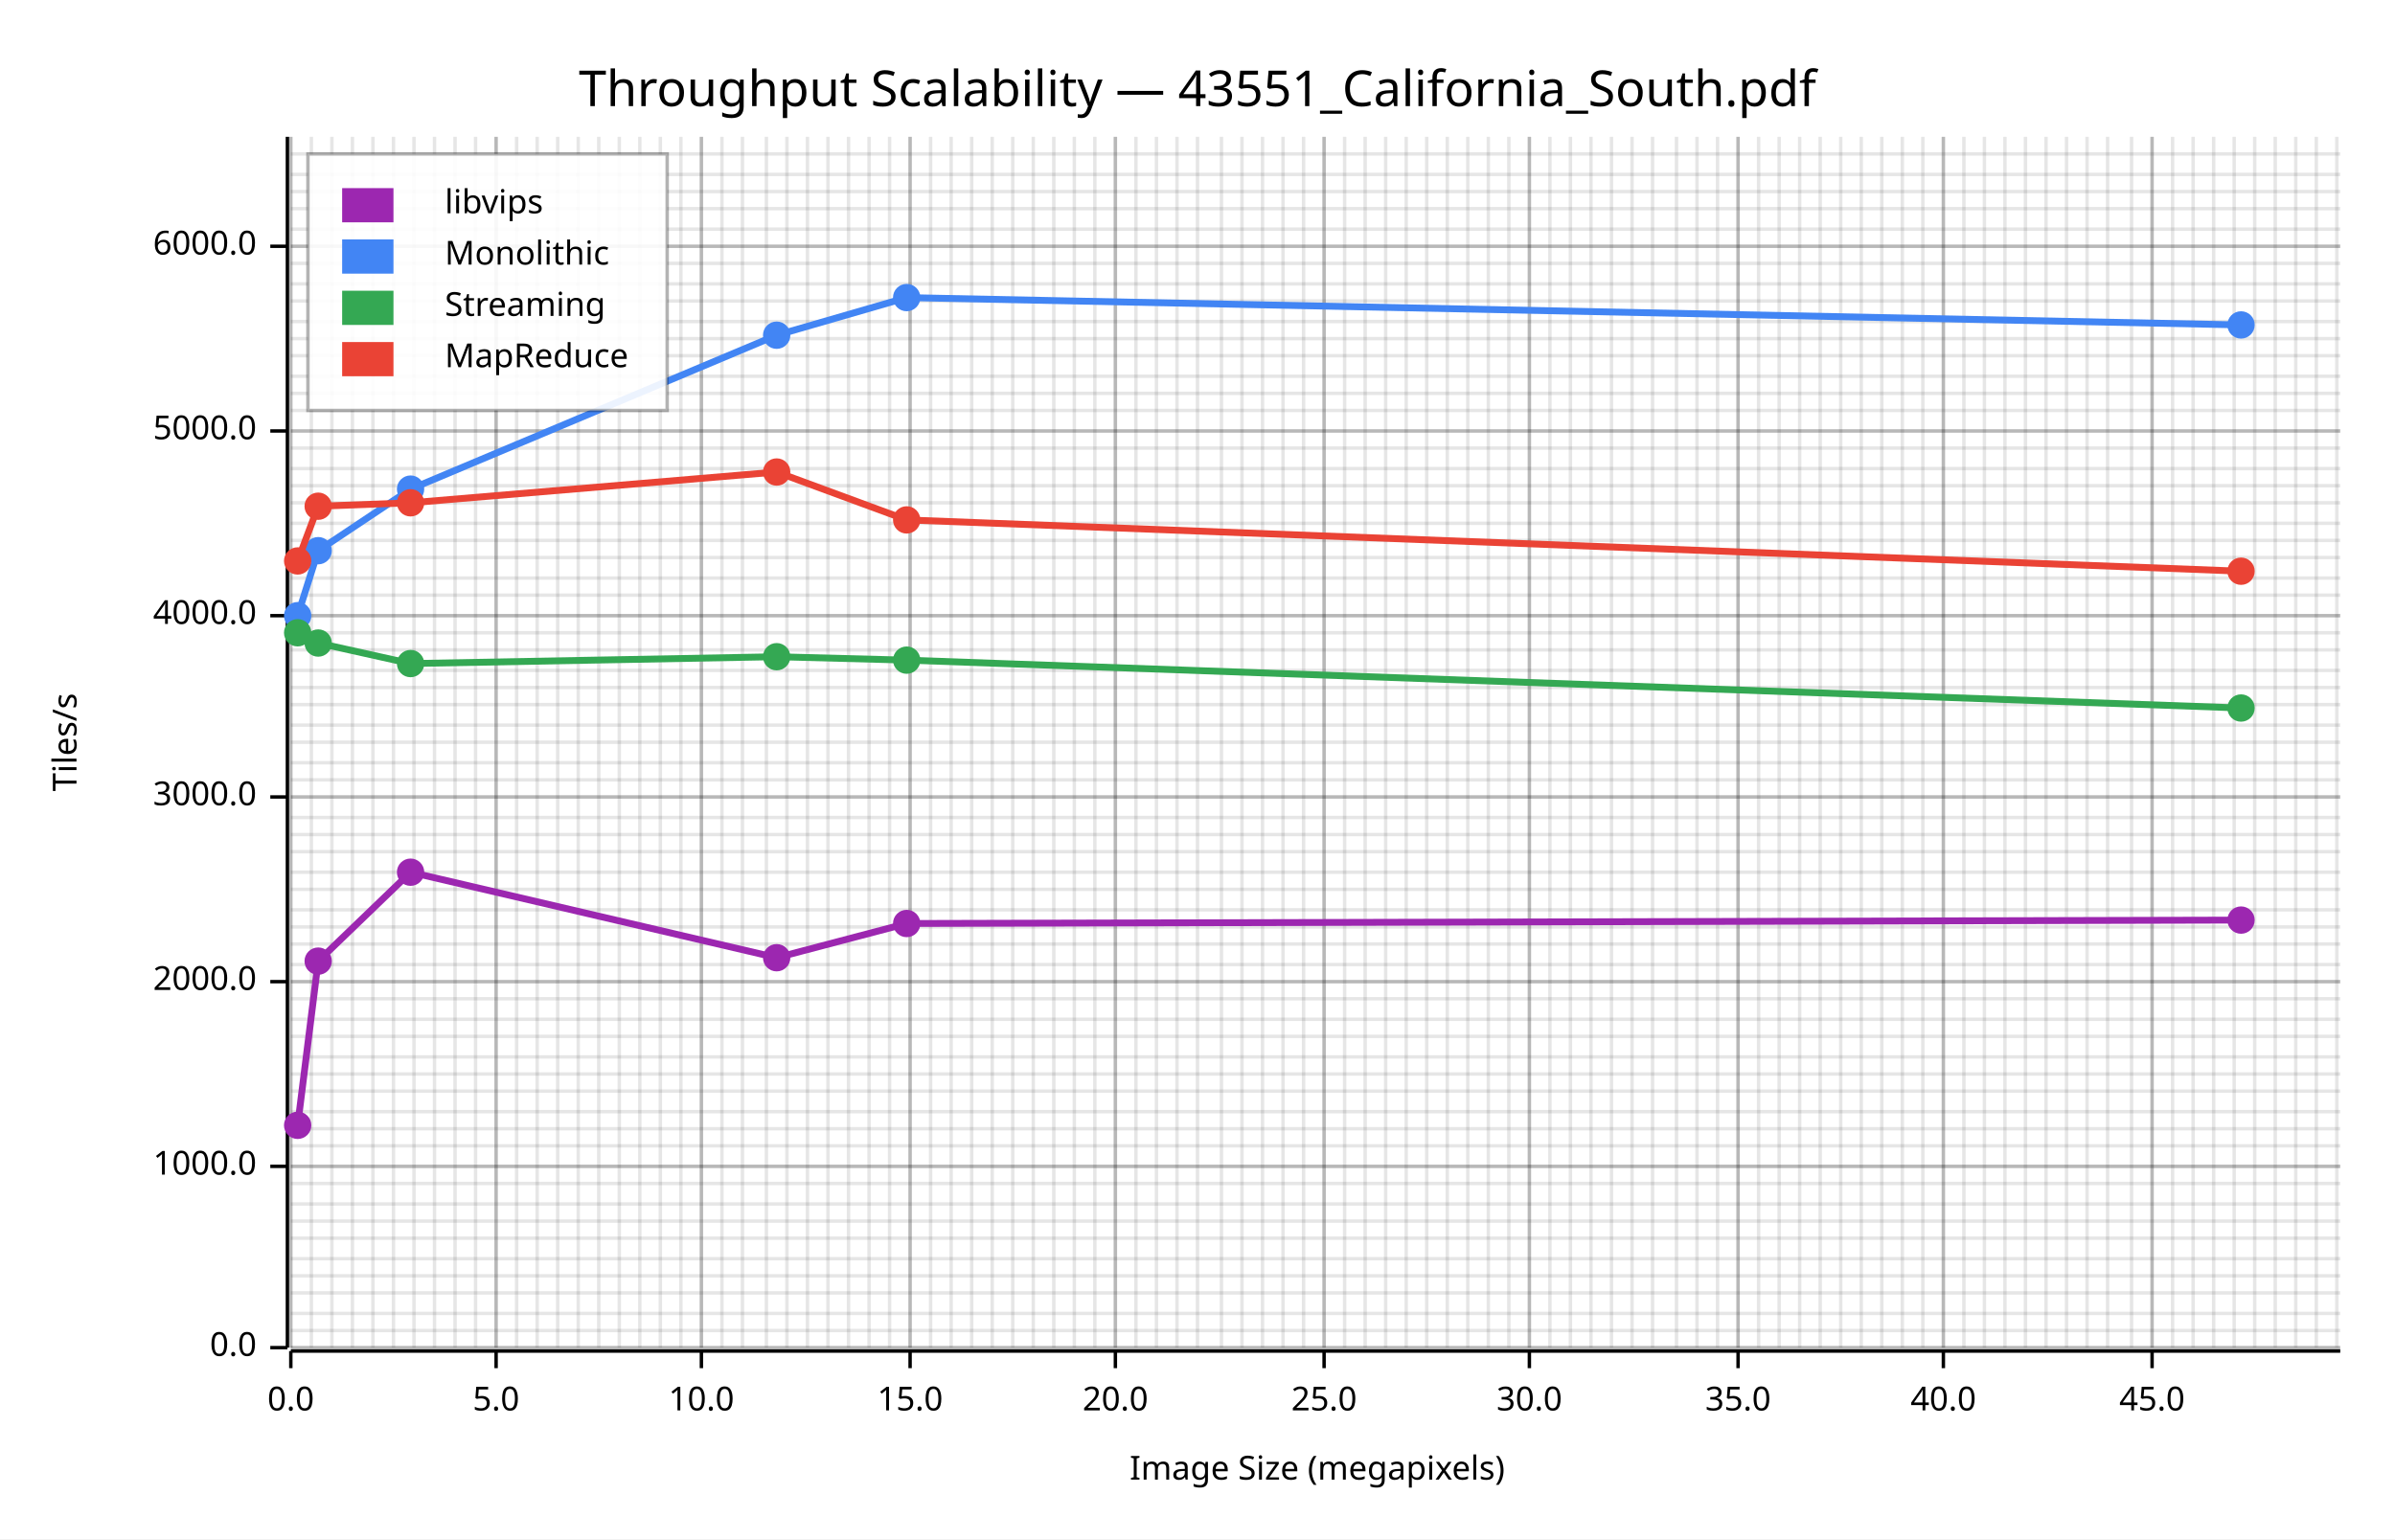
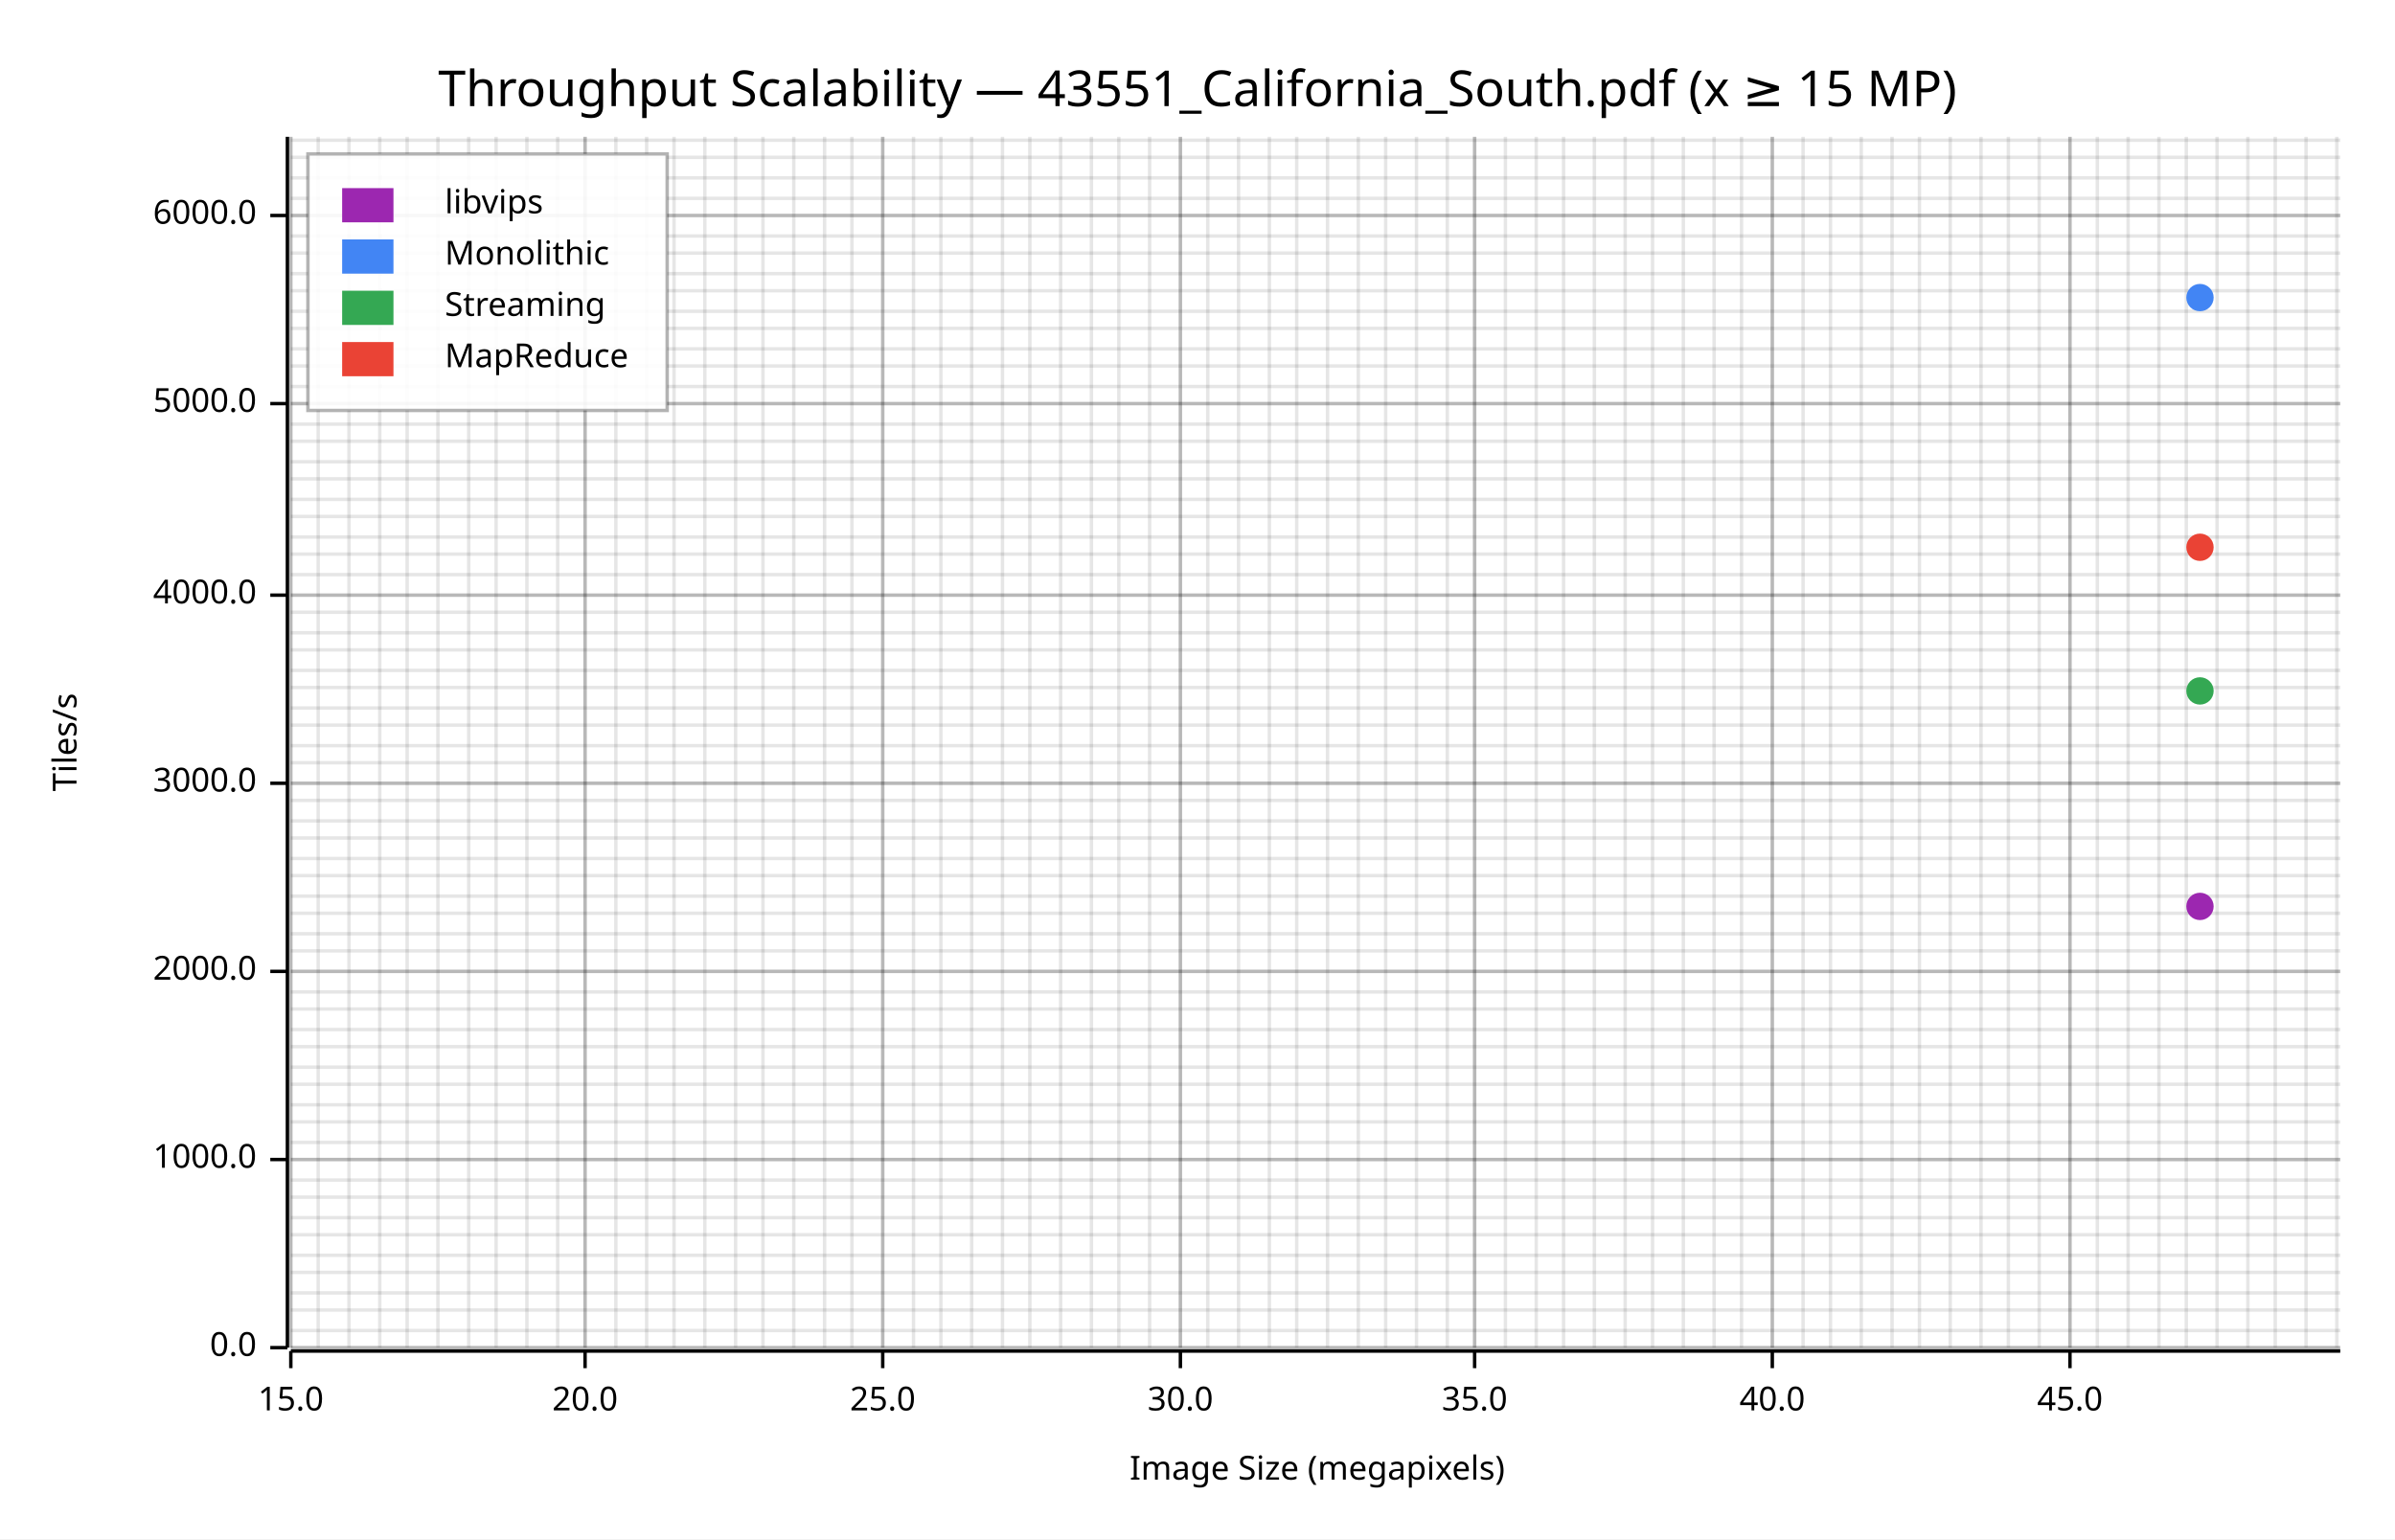
<svg xmlns="http://www.w3.org/2000/svg" width="700" height="450" viewBox="0 0 700 450">
  <rect x="0" y="0" width="700" height="450" opacity="1" fill="#FFFFFF" stroke="none" />
  <text x="350" y="20" dy="0.76em" text-anchor="middle" font-family="sans-serif" font-size="14.516" opacity="1" fill="#000000">
- Throughput Scalability — 43551_California_South.pdf
+ Throughput Scalability — 43551_California_South.pdf  (x ≥ 15 MP)
</text>
  <line opacity="0.1" stroke="#000000" stroke-width="1" x1="85" y1="394" x2="85" y2="40" />
-   <line opacity="0.1" stroke="#000000" stroke-width="1" x1="91" y1="394" x2="91" y2="40" />
-   <line opacity="0.1" stroke="#000000" stroke-width="1" x1="97" y1="394" x2="97" y2="40" />
-   <line opacity="0.1" stroke="#000000" stroke-width="1" x1="103" y1="394" x2="103" y2="40" />
-   <line opacity="0.1" stroke="#000000" stroke-width="1" x1="109" y1="394" x2="109" y2="40" />
-   <line opacity="0.1" stroke="#000000" stroke-width="1" x1="115" y1="394" x2="115" y2="40" />
-   <line opacity="0.1" stroke="#000000" stroke-width="1" x1="121" y1="394" x2="121" y2="40" />
-   <line opacity="0.1" stroke="#000000" stroke-width="1" x1="127" y1="394" x2="127" y2="40" />
-   <line opacity="0.1" stroke="#000000" stroke-width="1" x1="133" y1="394" x2="133" y2="40" />
-   <line opacity="0.1" stroke="#000000" stroke-width="1" x1="139" y1="394" x2="139" y2="40" />
+   <line opacity="0.1" stroke="#000000" stroke-width="1" x1="93" y1="394" x2="93" y2="40" />
+   <line opacity="0.1" stroke="#000000" stroke-width="1" x1="102" y1="394" x2="102" y2="40" />
+   <line opacity="0.1" stroke="#000000" stroke-width="1" x1="111" y1="394" x2="111" y2="40" />
+   <line opacity="0.1" stroke="#000000" stroke-width="1" x1="119" y1="394" x2="119" y2="40" />
+   <line opacity="0.1" stroke="#000000" stroke-width="1" x1="128" y1="394" x2="128" y2="40" />
+   <line opacity="0.1" stroke="#000000" stroke-width="1" x1="137" y1="394" x2="137" y2="40" />
  <line opacity="0.1" stroke="#000000" stroke-width="1" x1="145" y1="394" x2="145" y2="40" />
-   <line opacity="0.1" stroke="#000000" stroke-width="1" x1="151" y1="394" x2="151" y2="40" />
-   <line opacity="0.1" stroke="#000000" stroke-width="1" x1="157" y1="394" x2="157" y2="40" />
+   <line opacity="0.1" stroke="#000000" stroke-width="1" x1="154" y1="394" x2="154" y2="40" />
  <line opacity="0.1" stroke="#000000" stroke-width="1" x1="163" y1="394" x2="163" y2="40" />
-   <line opacity="0.1" stroke="#000000" stroke-width="1" x1="169" y1="394" x2="169" y2="40" />
-   <line opacity="0.1" stroke="#000000" stroke-width="1" x1="175" y1="394" x2="175" y2="40" />
-   <line opacity="0.1" stroke="#000000" stroke-width="1" x1="181" y1="394" x2="181" y2="40" />
-   <line opacity="0.1" stroke="#000000" stroke-width="1" x1="187" y1="394" x2="187" y2="40" />
-   <line opacity="0.1" stroke="#000000" stroke-width="1" x1="193" y1="394" x2="193" y2="40" />
-   <line opacity="0.1" stroke="#000000" stroke-width="1" x1="199" y1="394" x2="199" y2="40" />
-   <line opacity="0.1" stroke="#000000" stroke-width="1" x1="205" y1="394" x2="205" y2="40" />
-   <line opacity="0.1" stroke="#000000" stroke-width="1" x1="211" y1="394" x2="211" y2="40" />
-   <line opacity="0.1" stroke="#000000" stroke-width="1" x1="217" y1="394" x2="217" y2="40" />
-   <line opacity="0.1" stroke="#000000" stroke-width="1" x1="224" y1="394" x2="224" y2="40" />
-   <line opacity="0.1" stroke="#000000" stroke-width="1" x1="230" y1="394" x2="230" y2="40" />
-   <line opacity="0.1" stroke="#000000" stroke-width="1" x1="236" y1="394" x2="236" y2="40" />
-   <line opacity="0.1" stroke="#000000" stroke-width="1" x1="242" y1="394" x2="242" y2="40" />
-   <line opacity="0.1" stroke="#000000" stroke-width="1" x1="248" y1="394" x2="248" y2="40" />
-   <line opacity="0.1" stroke="#000000" stroke-width="1" x1="254" y1="394" x2="254" y2="40" />
-   <line opacity="0.1" stroke="#000000" stroke-width="1" x1="260" y1="394" x2="260" y2="40" />
-   <line opacity="0.1" stroke="#000000" stroke-width="1" x1="266" y1="394" x2="266" y2="40" />
-   <line opacity="0.1" stroke="#000000" stroke-width="1" x1="272" y1="394" x2="272" y2="40" />
-   <line opacity="0.1" stroke="#000000" stroke-width="1" x1="278" y1="394" x2="278" y2="40" />
+   <line opacity="0.1" stroke="#000000" stroke-width="1" x1="171" y1="394" x2="171" y2="40" />
+   <line opacity="0.1" stroke="#000000" stroke-width="1" x1="180" y1="394" x2="180" y2="40" />
+   <line opacity="0.1" stroke="#000000" stroke-width="1" x1="189" y1="394" x2="189" y2="40" />
+   <line opacity="0.1" stroke="#000000" stroke-width="1" x1="197" y1="394" x2="197" y2="40" />
+   <line opacity="0.1" stroke="#000000" stroke-width="1" x1="206" y1="394" x2="206" y2="40" />
+   <line opacity="0.1" stroke="#000000" stroke-width="1" x1="215" y1="394" x2="215" y2="40" />
+   <line opacity="0.1" stroke="#000000" stroke-width="1" x1="223" y1="394" x2="223" y2="40" />
+   <line opacity="0.1" stroke="#000000" stroke-width="1" x1="232" y1="394" x2="232" y2="40" />
+   <line opacity="0.1" stroke="#000000" stroke-width="1" x1="241" y1="394" x2="241" y2="40" />
+   <line opacity="0.1" stroke="#000000" stroke-width="1" x1="249" y1="394" x2="249" y2="40" />
+   <line opacity="0.1" stroke="#000000" stroke-width="1" x1="258" y1="394" x2="258" y2="40" />
+   <line opacity="0.1" stroke="#000000" stroke-width="1" x1="267" y1="394" x2="267" y2="40" />
+   <line opacity="0.1" stroke="#000000" stroke-width="1" x1="275" y1="394" x2="275" y2="40" />
  <line opacity="0.1" stroke="#000000" stroke-width="1" x1="284" y1="394" x2="284" y2="40" />
-   <line opacity="0.1" stroke="#000000" stroke-width="1" x1="290" y1="394" x2="290" y2="40" />
-   <line opacity="0.1" stroke="#000000" stroke-width="1" x1="296" y1="394" x2="296" y2="40" />
-   <line opacity="0.1" stroke="#000000" stroke-width="1" x1="302" y1="394" x2="302" y2="40" />
-   <line opacity="0.1" stroke="#000000" stroke-width="1" x1="308" y1="394" x2="308" y2="40" />
-   <line opacity="0.1" stroke="#000000" stroke-width="1" x1="314" y1="394" x2="314" y2="40" />
-   <line opacity="0.1" stroke="#000000" stroke-width="1" x1="320" y1="394" x2="320" y2="40" />
-   <line opacity="0.1" stroke="#000000" stroke-width="1" x1="326" y1="394" x2="326" y2="40" />
-   <line opacity="0.1" stroke="#000000" stroke-width="1" x1="332" y1="394" x2="332" y2="40" />
-   <line opacity="0.1" stroke="#000000" stroke-width="1" x1="338" y1="394" x2="338" y2="40" />
-   <line opacity="0.1" stroke="#000000" stroke-width="1" x1="344" y1="394" x2="344" y2="40" />
-   <line opacity="0.1" stroke="#000000" stroke-width="1" x1="350" y1="394" x2="350" y2="40" />
-   <line opacity="0.1" stroke="#000000" stroke-width="1" x1="357" y1="394" x2="357" y2="40" />
-   <line opacity="0.1" stroke="#000000" stroke-width="1" x1="363" y1="394" x2="363" y2="40" />
-   <line opacity="0.1" stroke="#000000" stroke-width="1" x1="369" y1="394" x2="369" y2="40" />
-   <line opacity="0.1" stroke="#000000" stroke-width="1" x1="375" y1="394" x2="375" y2="40" />
-   <line opacity="0.1" stroke="#000000" stroke-width="1" x1="381" y1="394" x2="381" y2="40" />
-   <line opacity="0.1" stroke="#000000" stroke-width="1" x1="387" y1="394" x2="387" y2="40" />
-   <line opacity="0.1" stroke="#000000" stroke-width="1" x1="393" y1="394" x2="393" y2="40" />
-   <line opacity="0.1" stroke="#000000" stroke-width="1" x1="399" y1="394" x2="399" y2="40" />
+   <line opacity="0.1" stroke="#000000" stroke-width="1" x1="293" y1="394" x2="293" y2="40" />
+   <line opacity="0.1" stroke="#000000" stroke-width="1" x1="301" y1="394" x2="301" y2="40" />
+   <line opacity="0.1" stroke="#000000" stroke-width="1" x1="310" y1="394" x2="310" y2="40" />
+   <line opacity="0.1" stroke="#000000" stroke-width="1" x1="319" y1="394" x2="319" y2="40" />
+   <line opacity="0.1" stroke="#000000" stroke-width="1" x1="327" y1="394" x2="327" y2="40" />
+   <line opacity="0.1" stroke="#000000" stroke-width="1" x1="336" y1="394" x2="336" y2="40" />
+   <line opacity="0.1" stroke="#000000" stroke-width="1" x1="345" y1="394" x2="345" y2="40" />
+   <line opacity="0.1" stroke="#000000" stroke-width="1" x1="353" y1="394" x2="353" y2="40" />
+   <line opacity="0.1" stroke="#000000" stroke-width="1" x1="362" y1="394" x2="362" y2="40" />
+   <line opacity="0.1" stroke="#000000" stroke-width="1" x1="371" y1="394" x2="371" y2="40" />
+   <line opacity="0.1" stroke="#000000" stroke-width="1" x1="379" y1="394" x2="379" y2="40" />
+   <line opacity="0.1" stroke="#000000" stroke-width="1" x1="388" y1="394" x2="388" y2="40" />
+   <line opacity="0.1" stroke="#000000" stroke-width="1" x1="397" y1="394" x2="397" y2="40" />
  <line opacity="0.1" stroke="#000000" stroke-width="1" x1="405" y1="394" x2="405" y2="40" />
-   <line opacity="0.1" stroke="#000000" stroke-width="1" x1="411" y1="394" x2="411" y2="40" />
-   <line opacity="0.1" stroke="#000000" stroke-width="1" x1="417" y1="394" x2="417" y2="40" />
+   <line opacity="0.1" stroke="#000000" stroke-width="1" x1="414" y1="394" x2="414" y2="40" />
  <line opacity="0.1" stroke="#000000" stroke-width="1" x1="423" y1="394" x2="423" y2="40" />
-   <line opacity="0.1" stroke="#000000" stroke-width="1" x1="429" y1="394" x2="429" y2="40" />
-   <line opacity="0.1" stroke="#000000" stroke-width="1" x1="435" y1="394" x2="435" y2="40" />
-   <line opacity="0.1" stroke="#000000" stroke-width="1" x1="441" y1="394" x2="441" y2="40" />
-   <line opacity="0.1" stroke="#000000" stroke-width="1" x1="447" y1="394" x2="447" y2="40" />
-   <line opacity="0.1" stroke="#000000" stroke-width="1" x1="453" y1="394" x2="453" y2="40" />
-   <line opacity="0.1" stroke="#000000" stroke-width="1" x1="459" y1="394" x2="459" y2="40" />
-   <line opacity="0.1" stroke="#000000" stroke-width="1" x1="465" y1="394" x2="465" y2="40" />
-   <line opacity="0.1" stroke="#000000" stroke-width="1" x1="471" y1="394" x2="471" y2="40" />
-   <line opacity="0.1" stroke="#000000" stroke-width="1" x1="477" y1="394" x2="477" y2="40" />
+   <line opacity="0.1" stroke="#000000" stroke-width="1" x1="431" y1="394" x2="431" y2="40" />
+   <line opacity="0.1" stroke="#000000" stroke-width="1" x1="440" y1="394" x2="440" y2="40" />
+   <line opacity="0.1" stroke="#000000" stroke-width="1" x1="449" y1="394" x2="449" y2="40" />
+   <line opacity="0.1" stroke="#000000" stroke-width="1" x1="457" y1="394" x2="457" y2="40" />
+   <line opacity="0.1" stroke="#000000" stroke-width="1" x1="466" y1="394" x2="466" y2="40" />
+   <line opacity="0.1" stroke="#000000" stroke-width="1" x1="475" y1="394" x2="475" y2="40" />
  <line opacity="0.1" stroke="#000000" stroke-width="1" x1="483" y1="394" x2="483" y2="40" />
-   <line opacity="0.1" stroke="#000000" stroke-width="1" x1="490" y1="394" x2="490" y2="40" />
-   <line opacity="0.1" stroke="#000000" stroke-width="1" x1="496" y1="394" x2="496" y2="40" />
-   <line opacity="0.1" stroke="#000000" stroke-width="1" x1="502" y1="394" x2="502" y2="40" />
-   <line opacity="0.1" stroke="#000000" stroke-width="1" x1="508" y1="394" x2="508" y2="40" />
-   <line opacity="0.1" stroke="#000000" stroke-width="1" x1="514" y1="394" x2="514" y2="40" />
-   <line opacity="0.1" stroke="#000000" stroke-width="1" x1="520" y1="394" x2="520" y2="40" />
-   <line opacity="0.1" stroke="#000000" stroke-width="1" x1="526" y1="394" x2="526" y2="40" />
-   <line opacity="0.1" stroke="#000000" stroke-width="1" x1="532" y1="394" x2="532" y2="40" />
-   <line opacity="0.1" stroke="#000000" stroke-width="1" x1="538" y1="394" x2="538" y2="40" />
+   <line opacity="0.1" stroke="#000000" stroke-width="1" x1="492" y1="394" x2="492" y2="40" />
+   <line opacity="0.1" stroke="#000000" stroke-width="1" x1="501" y1="394" x2="501" y2="40" />
+   <line opacity="0.1" stroke="#000000" stroke-width="1" x1="509" y1="394" x2="509" y2="40" />
+   <line opacity="0.1" stroke="#000000" stroke-width="1" x1="518" y1="394" x2="518" y2="40" />
+   <line opacity="0.1" stroke="#000000" stroke-width="1" x1="527" y1="394" x2="527" y2="40" />
+   <line opacity="0.1" stroke="#000000" stroke-width="1" x1="535" y1="394" x2="535" y2="40" />
  <line opacity="0.1" stroke="#000000" stroke-width="1" x1="544" y1="394" x2="544" y2="40" />
-   <line opacity="0.1" stroke="#000000" stroke-width="1" x1="550" y1="394" x2="550" y2="40" />
-   <line opacity="0.1" stroke="#000000" stroke-width="1" x1="556" y1="394" x2="556" y2="40" />
-   <line opacity="0.1" stroke="#000000" stroke-width="1" x1="562" y1="394" x2="562" y2="40" />
-   <line opacity="0.1" stroke="#000000" stroke-width="1" x1="568" y1="394" x2="568" y2="40" />
-   <line opacity="0.1" stroke="#000000" stroke-width="1" x1="574" y1="394" x2="574" y2="40" />
-   <line opacity="0.1" stroke="#000000" stroke-width="1" x1="580" y1="394" x2="580" y2="40" />
-   <line opacity="0.1" stroke="#000000" stroke-width="1" x1="586" y1="394" x2="586" y2="40" />
-   <line opacity="0.1" stroke="#000000" stroke-width="1" x1="592" y1="394" x2="592" y2="40" />
-   <line opacity="0.1" stroke="#000000" stroke-width="1" x1="598" y1="394" x2="598" y2="40" />
-   <line opacity="0.1" stroke="#000000" stroke-width="1" x1="604" y1="394" x2="604" y2="40" />
-   <line opacity="0.1" stroke="#000000" stroke-width="1" x1="610" y1="394" x2="610" y2="40" />
-   <line opacity="0.1" stroke="#000000" stroke-width="1" x1="616" y1="394" x2="616" y2="40" />
-   <line opacity="0.1" stroke="#000000" stroke-width="1" x1="623" y1="394" x2="623" y2="40" />
-   <line opacity="0.1" stroke="#000000" stroke-width="1" x1="629" y1="394" x2="629" y2="40" />
-   <line opacity="0.1" stroke="#000000" stroke-width="1" x1="635" y1="394" x2="635" y2="40" />
-   <line opacity="0.1" stroke="#000000" stroke-width="1" x1="641" y1="394" x2="641" y2="40" />
-   <line opacity="0.1" stroke="#000000" stroke-width="1" x1="647" y1="394" x2="647" y2="40" />
-   <line opacity="0.1" stroke="#000000" stroke-width="1" x1="653" y1="394" x2="653" y2="40" />
-   <line opacity="0.1" stroke="#000000" stroke-width="1" x1="659" y1="394" x2="659" y2="40" />
+   <line opacity="0.1" stroke="#000000" stroke-width="1" x1="553" y1="394" x2="553" y2="40" />
+   <line opacity="0.1" stroke="#000000" stroke-width="1" x1="561" y1="394" x2="561" y2="40" />
+   <line opacity="0.1" stroke="#000000" stroke-width="1" x1="570" y1="394" x2="570" y2="40" />
+   <line opacity="0.1" stroke="#000000" stroke-width="1" x1="579" y1="394" x2="579" y2="40" />
+   <line opacity="0.1" stroke="#000000" stroke-width="1" x1="587" y1="394" x2="587" y2="40" />
+   <line opacity="0.1" stroke="#000000" stroke-width="1" x1="596" y1="394" x2="596" y2="40" />
+   <line opacity="0.1" stroke="#000000" stroke-width="1" x1="605" y1="394" x2="605" y2="40" />
+   <line opacity="0.1" stroke="#000000" stroke-width="1" x1="613" y1="394" x2="613" y2="40" />
+   <line opacity="0.1" stroke="#000000" stroke-width="1" x1="622" y1="394" x2="622" y2="40" />
+   <line opacity="0.1" stroke="#000000" stroke-width="1" x1="631" y1="394" x2="631" y2="40" />
+   <line opacity="0.1" stroke="#000000" stroke-width="1" x1="639" y1="394" x2="639" y2="40" />
+   <line opacity="0.1" stroke="#000000" stroke-width="1" x1="648" y1="394" x2="648" y2="40" />
+   <line opacity="0.1" stroke="#000000" stroke-width="1" x1="657" y1="394" x2="657" y2="40" />
  <line opacity="0.1" stroke="#000000" stroke-width="1" x1="665" y1="394" x2="665" y2="40" />
-   <line opacity="0.1" stroke="#000000" stroke-width="1" x1="671" y1="394" x2="671" y2="40" />
-   <line opacity="0.1" stroke="#000000" stroke-width="1" x1="677" y1="394" x2="677" y2="40" />
+   <line opacity="0.1" stroke="#000000" stroke-width="1" x1="674" y1="394" x2="674" y2="40" />
  <line opacity="0.1" stroke="#000000" stroke-width="1" x1="683" y1="394" x2="683" y2="40" />
  <line opacity="0.1" stroke="#000000" stroke-width="1" x1="85" y1="394" x2="684" y2="394" />
  <line opacity="0.1" stroke="#000000" stroke-width="1" x1="85" y1="389" x2="684" y2="389" />
-   <line opacity="0.1" stroke="#000000" stroke-width="1" x1="85" y1="384" x2="684" y2="384" />
+   <line opacity="0.1" stroke="#000000" stroke-width="1" x1="85" y1="383" x2="684" y2="383" />
  <line opacity="0.1" stroke="#000000" stroke-width="1" x1="85" y1="378" x2="684" y2="378" />
-   <line opacity="0.1" stroke="#000000" stroke-width="1" x1="85" y1="373" x2="684" y2="373" />
-   <line opacity="0.1" stroke="#000000" stroke-width="1" x1="85" y1="368" x2="684" y2="368" />
-   <line opacity="0.1" stroke="#000000" stroke-width="1" x1="85" y1="362" x2="684" y2="362" />
-   <line opacity="0.1" stroke="#000000" stroke-width="1" x1="85" y1="357" x2="684" y2="357" />
-   <line opacity="0.1" stroke="#000000" stroke-width="1" x1="85" y1="352" x2="684" y2="352" />
-   <line opacity="0.1" stroke="#000000" stroke-width="1" x1="85" y1="346" x2="684" y2="346" />
-   <line opacity="0.1" stroke="#000000" stroke-width="1" x1="85" y1="341" x2="684" y2="341" />
-   <line opacity="0.1" stroke="#000000" stroke-width="1" x1="85" y1="335" x2="684" y2="335" />
-   <line opacity="0.1" stroke="#000000" stroke-width="1" x1="85" y1="330" x2="684" y2="330" />
-   <line opacity="0.1" stroke="#000000" stroke-width="1" x1="85" y1="325" x2="684" y2="325" />
-   <line opacity="0.1" stroke="#000000" stroke-width="1" x1="85" y1="319" x2="684" y2="319" />
-   <line opacity="0.1" stroke="#000000" stroke-width="1" x1="85" y1="314" x2="684" y2="314" />
-   <line opacity="0.1" stroke="#000000" stroke-width="1" x1="85" y1="309" x2="684" y2="309" />
-   <line opacity="0.1" stroke="#000000" stroke-width="1" x1="85" y1="303" x2="684" y2="303" />
-   <line opacity="0.1" stroke="#000000" stroke-width="1" x1="85" y1="298" x2="684" y2="298" />
-   <line opacity="0.1" stroke="#000000" stroke-width="1" x1="85" y1="292" x2="684" y2="292" />
-   <line opacity="0.1" stroke="#000000" stroke-width="1" x1="85" y1="287" x2="684" y2="287" />
-   <line opacity="0.1" stroke="#000000" stroke-width="1" x1="85" y1="282" x2="684" y2="282" />
-   <line opacity="0.1" stroke="#000000" stroke-width="1" x1="85" y1="276" x2="684" y2="276" />
-   <line opacity="0.1" stroke="#000000" stroke-width="1" x1="85" y1="271" x2="684" y2="271" />
-   <line opacity="0.1" stroke="#000000" stroke-width="1" x1="85" y1="266" x2="684" y2="266" />
-   <line opacity="0.1" stroke="#000000" stroke-width="1" x1="85" y1="260" x2="684" y2="260" />
-   <line opacity="0.1" stroke="#000000" stroke-width="1" x1="85" y1="255" x2="684" y2="255" />
-   <line opacity="0.1" stroke="#000000" stroke-width="1" x1="85" y1="249" x2="684" y2="249" />
-   <line opacity="0.1" stroke="#000000" stroke-width="1" x1="85" y1="244" x2="684" y2="244" />
-   <line opacity="0.1" stroke="#000000" stroke-width="1" x1="85" y1="239" x2="684" y2="239" />
-   <line opacity="0.1" stroke="#000000" stroke-width="1" x1="85" y1="233" x2="684" y2="233" />
-   <line opacity="0.1" stroke="#000000" stroke-width="1" x1="85" y1="228" x2="684" y2="228" />
+   <line opacity="0.1" stroke="#000000" stroke-width="1" x1="85" y1="372" x2="684" y2="372" />
+   <line opacity="0.1" stroke="#000000" stroke-width="1" x1="85" y1="367" x2="684" y2="367" />
+   <line opacity="0.1" stroke="#000000" stroke-width="1" x1="85" y1="361" x2="684" y2="361" />
+   <line opacity="0.1" stroke="#000000" stroke-width="1" x1="85" y1="356" x2="684" y2="356" />
+   <line opacity="0.1" stroke="#000000" stroke-width="1" x1="85" y1="350" x2="684" y2="350" />
+   <line opacity="0.1" stroke="#000000" stroke-width="1" x1="85" y1="345" x2="684" y2="345" />
+   <line opacity="0.1" stroke="#000000" stroke-width="1" x1="85" y1="339" x2="684" y2="339" />
+   <line opacity="0.1" stroke="#000000" stroke-width="1" x1="85" y1="334" x2="684" y2="334" />
+   <line opacity="0.1" stroke="#000000" stroke-width="1" x1="85" y1="328" x2="684" y2="328" />
+   <line opacity="0.1" stroke="#000000" stroke-width="1" x1="85" y1="323" x2="684" y2="323" />
+   <line opacity="0.1" stroke="#000000" stroke-width="1" x1="85" y1="317" x2="684" y2="317" />
+   <line opacity="0.1" stroke="#000000" stroke-width="1" x1="85" y1="312" x2="684" y2="312" />
+   <line opacity="0.1" stroke="#000000" stroke-width="1" x1="85" y1="306" x2="684" y2="306" />
+   <line opacity="0.1" stroke="#000000" stroke-width="1" x1="85" y1="301" x2="684" y2="301" />
+   <line opacity="0.1" stroke="#000000" stroke-width="1" x1="85" y1="295" x2="684" y2="295" />
+   <line opacity="0.1" stroke="#000000" stroke-width="1" x1="85" y1="290" x2="684" y2="290" />
+   <line opacity="0.1" stroke="#000000" stroke-width="1" x1="85" y1="284" x2="684" y2="284" />
+   <line opacity="0.1" stroke="#000000" stroke-width="1" x1="85" y1="278" x2="684" y2="278" />
+   <line opacity="0.1" stroke="#000000" stroke-width="1" x1="85" y1="273" x2="684" y2="273" />
+   <line opacity="0.1" stroke="#000000" stroke-width="1" x1="85" y1="267" x2="684" y2="267" />
+   <line opacity="0.1" stroke="#000000" stroke-width="1" x1="85" y1="262" x2="684" y2="262" />
+   <line opacity="0.1" stroke="#000000" stroke-width="1" x1="85" y1="256" x2="684" y2="256" />
+   <line opacity="0.1" stroke="#000000" stroke-width="1" x1="85" y1="251" x2="684" y2="251" />
+   <line opacity="0.1" stroke="#000000" stroke-width="1" x1="85" y1="245" x2="684" y2="245" />
+   <line opacity="0.1" stroke="#000000" stroke-width="1" x1="85" y1="240" x2="684" y2="240" />
+   <line opacity="0.1" stroke="#000000" stroke-width="1" x1="85" y1="234" x2="684" y2="234" />
+   <line opacity="0.1" stroke="#000000" stroke-width="1" x1="85" y1="229" x2="684" y2="229" />
  <line opacity="0.1" stroke="#000000" stroke-width="1" x1="85" y1="223" x2="684" y2="223" />
-   <line opacity="0.1" stroke="#000000" stroke-width="1" x1="85" y1="217" x2="684" y2="217" />
+   <line opacity="0.1" stroke="#000000" stroke-width="1" x1="85" y1="218" x2="684" y2="218" />
  <line opacity="0.1" stroke="#000000" stroke-width="1" x1="85" y1="212" x2="684" y2="212" />
-   <line opacity="0.1" stroke="#000000" stroke-width="1" x1="85" y1="206" x2="684" y2="206" />
+   <line opacity="0.1" stroke="#000000" stroke-width="1" x1="85" y1="207" x2="684" y2="207" />
  <line opacity="0.1" stroke="#000000" stroke-width="1" x1="85" y1="201" x2="684" y2="201" />
  <line opacity="0.1" stroke="#000000" stroke-width="1" x1="85" y1="196" x2="684" y2="196" />
  <line opacity="0.1" stroke="#000000" stroke-width="1" x1="85" y1="190" x2="684" y2="190" />
  <line opacity="0.1" stroke="#000000" stroke-width="1" x1="85" y1="185" x2="684" y2="185" />
-   <line opacity="0.1" stroke="#000000" stroke-width="1" x1="85" y1="180" x2="684" y2="180" />
+   <line opacity="0.1" stroke="#000000" stroke-width="1" x1="85" y1="179" x2="684" y2="179" />
  <line opacity="0.1" stroke="#000000" stroke-width="1" x1="85" y1="174" x2="684" y2="174" />
-   <line opacity="0.1" stroke="#000000" stroke-width="1" x1="85" y1="169" x2="684" y2="169" />
-   <line opacity="0.1" stroke="#000000" stroke-width="1" x1="85" y1="163" x2="684" y2="163" />
-   <line opacity="0.1" stroke="#000000" stroke-width="1" x1="85" y1="158" x2="684" y2="158" />
-   <line opacity="0.1" stroke="#000000" stroke-width="1" x1="85" y1="153" x2="684" y2="153" />
-   <line opacity="0.1" stroke="#000000" stroke-width="1" x1="85" y1="147" x2="684" y2="147" />
-   <line opacity="0.1" stroke="#000000" stroke-width="1" x1="85" y1="142" x2="684" y2="142" />
-   <line opacity="0.1" stroke="#000000" stroke-width="1" x1="85" y1="137" x2="684" y2="137" />
-   <line opacity="0.1" stroke="#000000" stroke-width="1" x1="85" y1="131" x2="684" y2="131" />
-   <line opacity="0.1" stroke="#000000" stroke-width="1" x1="85" y1="126" x2="684" y2="126" />
-   <line opacity="0.1" stroke="#000000" stroke-width="1" x1="85" y1="120" x2="684" y2="120" />
-   <line opacity="0.1" stroke="#000000" stroke-width="1" x1="85" y1="115" x2="684" y2="115" />
-   <line opacity="0.1" stroke="#000000" stroke-width="1" x1="85" y1="110" x2="684" y2="110" />
-   <line opacity="0.1" stroke="#000000" stroke-width="1" x1="85" y1="104" x2="684" y2="104" />
-   <line opacity="0.1" stroke="#000000" stroke-width="1" x1="85" y1="99" x2="684" y2="99" />
-   <line opacity="0.1" stroke="#000000" stroke-width="1" x1="85" y1="94" x2="684" y2="94" />
-   <line opacity="0.1" stroke="#000000" stroke-width="1" x1="85" y1="88" x2="684" y2="88" />
-   <line opacity="0.1" stroke="#000000" stroke-width="1" x1="85" y1="83" x2="684" y2="83" />
-   <line opacity="0.1" stroke="#000000" stroke-width="1" x1="85" y1="77" x2="684" y2="77" />
-   <line opacity="0.1" stroke="#000000" stroke-width="1" x1="85" y1="72" x2="684" y2="72" />
-   <line opacity="0.1" stroke="#000000" stroke-width="1" x1="85" y1="67" x2="684" y2="67" />
-   <line opacity="0.1" stroke="#000000" stroke-width="1" x1="85" y1="61" x2="684" y2="61" />
-   <line opacity="0.1" stroke="#000000" stroke-width="1" x1="85" y1="56" x2="684" y2="56" />
-   <line opacity="0.1" stroke="#000000" stroke-width="1" x1="85" y1="51" x2="684" y2="51" />
-   <line opacity="0.1" stroke="#000000" stroke-width="1" x1="85" y1="45" x2="684" y2="45" />
+   <line opacity="0.1" stroke="#000000" stroke-width="1" x1="85" y1="168" x2="684" y2="168" />
+   <line opacity="0.1" stroke="#000000" stroke-width="1" x1="85" y1="162" x2="684" y2="162" />
+   <line opacity="0.1" stroke="#000000" stroke-width="1" x1="85" y1="157" x2="684" y2="157" />
+   <line opacity="0.1" stroke="#000000" stroke-width="1" x1="85" y1="151" x2="684" y2="151" />
+   <line opacity="0.1" stroke="#000000" stroke-width="1" x1="85" y1="146" x2="684" y2="146" />
+   <line opacity="0.1" stroke="#000000" stroke-width="1" x1="85" y1="140" x2="684" y2="140" />
+   <line opacity="0.1" stroke="#000000" stroke-width="1" x1="85" y1="135" x2="684" y2="135" />
+   <line opacity="0.1" stroke="#000000" stroke-width="1" x1="85" y1="129" x2="684" y2="129" />
+   <line opacity="0.1" stroke="#000000" stroke-width="1" x1="85" y1="124" x2="684" y2="124" />
+   <line opacity="0.1" stroke="#000000" stroke-width="1" x1="85" y1="118" x2="684" y2="118" />
+   <line opacity="0.1" stroke="#000000" stroke-width="1" x1="85" y1="113" x2="684" y2="113" />
+   <line opacity="0.1" stroke="#000000" stroke-width="1" x1="85" y1="107" x2="684" y2="107" />
+   <line opacity="0.1" stroke="#000000" stroke-width="1" x1="85" y1="102" x2="684" y2="102" />
+   <line opacity="0.1" stroke="#000000" stroke-width="1" x1="85" y1="96" x2="684" y2="96" />
+   <line opacity="0.1" stroke="#000000" stroke-width="1" x1="85" y1="91" x2="684" y2="91" />
+   <line opacity="0.1" stroke="#000000" stroke-width="1" x1="85" y1="85" x2="684" y2="85" />
+   <line opacity="0.1" stroke="#000000" stroke-width="1" x1="85" y1="80" x2="684" y2="80" />
+   <line opacity="0.1" stroke="#000000" stroke-width="1" x1="85" y1="74" x2="684" y2="74" />
+   <line opacity="0.1" stroke="#000000" stroke-width="1" x1="85" y1="69" x2="684" y2="69" />
+   <line opacity="0.1" stroke="#000000" stroke-width="1" x1="85" y1="63" x2="684" y2="63" />
+   <line opacity="0.1" stroke="#000000" stroke-width="1" x1="85" y1="58" x2="684" y2="58" />
+   <line opacity="0.1" stroke="#000000" stroke-width="1" x1="85" y1="52" x2="684" y2="52" />
+   <line opacity="0.1" stroke="#000000" stroke-width="1" x1="85" y1="46" x2="684" y2="46" />
+   <line opacity="0.1" stroke="#000000" stroke-width="1" x1="85" y1="41" x2="684" y2="41" />
  <text x="15" y="217" dy="0.76em" text-anchor="middle" font-family="sans-serif" font-size="9.677" opacity="1" fill="#000000" transform="rotate(270, 15, 217)">
Tiles/s
</text>
  <text x="385" y="435" dy="-0.5ex" text-anchor="middle" font-family="sans-serif" font-size="9.677" opacity="1" fill="#000000">
Image Size (megapixels)
</text>
  <line opacity="0.2" stroke="#000000" stroke-width="1" x1="85" y1="394" x2="85" y2="40" />
-   <line opacity="0.2" stroke="#000000" stroke-width="1" x1="145" y1="394" x2="145" y2="40" />
-   <line opacity="0.2" stroke="#000000" stroke-width="1" x1="205" y1="394" x2="205" y2="40" />
-   <line opacity="0.2" stroke="#000000" stroke-width="1" x1="266" y1="394" x2="266" y2="40" />
-   <line opacity="0.2" stroke="#000000" stroke-width="1" x1="326" y1="394" x2="326" y2="40" />
-   <line opacity="0.2" stroke="#000000" stroke-width="1" x1="387" y1="394" x2="387" y2="40" />
-   <line opacity="0.2" stroke="#000000" stroke-width="1" x1="447" y1="394" x2="447" y2="40" />
-   <line opacity="0.2" stroke="#000000" stroke-width="1" x1="508" y1="394" x2="508" y2="40" />
-   <line opacity="0.2" stroke="#000000" stroke-width="1" x1="568" y1="394" x2="568" y2="40" />
-   <line opacity="0.2" stroke="#000000" stroke-width="1" x1="629" y1="394" x2="629" y2="40" />
+   <line opacity="0.2" stroke="#000000" stroke-width="1" x1="171" y1="394" x2="171" y2="40" />
+   <line opacity="0.2" stroke="#000000" stroke-width="1" x1="258" y1="394" x2="258" y2="40" />
+   <line opacity="0.2" stroke="#000000" stroke-width="1" x1="345" y1="394" x2="345" y2="40" />
+   <line opacity="0.2" stroke="#000000" stroke-width="1" x1="431" y1="394" x2="431" y2="40" />
+   <line opacity="0.2" stroke="#000000" stroke-width="1" x1="518" y1="394" x2="518" y2="40" />
+   <line opacity="0.2" stroke="#000000" stroke-width="1" x1="605" y1="394" x2="605" y2="40" />
  <line opacity="0.2" stroke="#000000" stroke-width="1" x1="85" y1="394" x2="684" y2="394" />
-   <line opacity="0.2" stroke="#000000" stroke-width="1" x1="85" y1="341" x2="684" y2="341" />
-   <line opacity="0.2" stroke="#000000" stroke-width="1" x1="85" y1="287" x2="684" y2="287" />
-   <line opacity="0.2" stroke="#000000" stroke-width="1" x1="85" y1="233" x2="684" y2="233" />
-   <line opacity="0.2" stroke="#000000" stroke-width="1" x1="85" y1="180" x2="684" y2="180" />
-   <line opacity="0.2" stroke="#000000" stroke-width="1" x1="85" y1="126" x2="684" y2="126" />
-   <line opacity="0.2" stroke="#000000" stroke-width="1" x1="85" y1="72" x2="684" y2="72" />
+   <line opacity="0.2" stroke="#000000" stroke-width="1" x1="85" y1="339" x2="684" y2="339" />
+   <line opacity="0.2" stroke="#000000" stroke-width="1" x1="85" y1="284" x2="684" y2="284" />
+   <line opacity="0.2" stroke="#000000" stroke-width="1" x1="85" y1="229" x2="684" y2="229" />
+   <line opacity="0.2" stroke="#000000" stroke-width="1" x1="85" y1="174" x2="684" y2="174" />
+   <line opacity="0.2" stroke="#000000" stroke-width="1" x1="85" y1="118" x2="684" y2="118" />
+   <line opacity="0.2" stroke="#000000" stroke-width="1" x1="85" y1="63" x2="684" y2="63" />
  <polyline fill="none" opacity="1" stroke="#000000" stroke-width="1" points="84,40 84,394 " />
  <text x="75" y="394" dy="0.5ex" text-anchor="end" font-family="sans-serif" font-size="9.677" opacity="1" fill="#000000">
0.0
</text>
  <polyline fill="none" opacity="1" stroke="#000000" stroke-width="1" points="79,394 84,394 " />
-   <text x="75" y="341" dy="0.5ex" text-anchor="end" font-family="sans-serif" font-size="9.677" opacity="1" fill="#000000">
+   <text x="75" y="339" dy="0.5ex" text-anchor="end" font-family="sans-serif" font-size="9.677" opacity="1" fill="#000000">
1000.0
</text>
-   <polyline fill="none" opacity="1" stroke="#000000" stroke-width="1" points="79,341 84,341 " />
-   <text x="75" y="287" dy="0.5ex" text-anchor="end" font-family="sans-serif" font-size="9.677" opacity="1" fill="#000000">
+   <polyline fill="none" opacity="1" stroke="#000000" stroke-width="1" points="79,339 84,339 " />
+   <text x="75" y="284" dy="0.5ex" text-anchor="end" font-family="sans-serif" font-size="9.677" opacity="1" fill="#000000">
2000.0
</text>
-   <polyline fill="none" opacity="1" stroke="#000000" stroke-width="1" points="79,287 84,287 " />
-   <text x="75" y="233" dy="0.5ex" text-anchor="end" font-family="sans-serif" font-size="9.677" opacity="1" fill="#000000">
+   <polyline fill="none" opacity="1" stroke="#000000" stroke-width="1" points="79,284 84,284 " />
+   <text x="75" y="229" dy="0.5ex" text-anchor="end" font-family="sans-serif" font-size="9.677" opacity="1" fill="#000000">
3000.0
</text>
-   <polyline fill="none" opacity="1" stroke="#000000" stroke-width="1" points="79,233 84,233 " />
-   <text x="75" y="180" dy="0.5ex" text-anchor="end" font-family="sans-serif" font-size="9.677" opacity="1" fill="#000000">
+   <polyline fill="none" opacity="1" stroke="#000000" stroke-width="1" points="79,229 84,229 " />
+   <text x="75" y="174" dy="0.5ex" text-anchor="end" font-family="sans-serif" font-size="9.677" opacity="1" fill="#000000">
4000.0
</text>
-   <polyline fill="none" opacity="1" stroke="#000000" stroke-width="1" points="79,180 84,180 " />
-   <text x="75" y="126" dy="0.5ex" text-anchor="end" font-family="sans-serif" font-size="9.677" opacity="1" fill="#000000">
+   <polyline fill="none" opacity="1" stroke="#000000" stroke-width="1" points="79,174 84,174 " />
+   <text x="75" y="118" dy="0.5ex" text-anchor="end" font-family="sans-serif" font-size="9.677" opacity="1" fill="#000000">
5000.0
</text>
-   <polyline fill="none" opacity="1" stroke="#000000" stroke-width="1" points="79,126 84,126 " />
-   <text x="75" y="72" dy="0.5ex" text-anchor="end" font-family="sans-serif" font-size="9.677" opacity="1" fill="#000000">
+   <polyline fill="none" opacity="1" stroke="#000000" stroke-width="1" points="79,118 84,118 " />
+   <text x="75" y="63" dy="0.5ex" text-anchor="end" font-family="sans-serif" font-size="9.677" opacity="1" fill="#000000">
6000.0
</text>
-   <polyline fill="none" opacity="1" stroke="#000000" stroke-width="1" points="79,72 84,72 " />
+   <polyline fill="none" opacity="1" stroke="#000000" stroke-width="1" points="79,63 84,63 " />
  <polyline fill="none" opacity="1" stroke="#000000" stroke-width="1" points="85,395 684,395 " />
  <text x="85" y="405" dy="0.76em" text-anchor="middle" font-family="sans-serif" font-size="9.677" opacity="1" fill="#000000">
- 0.0
+ 15.0
</text>
  <polyline fill="none" opacity="1" stroke="#000000" stroke-width="1" points="85,395 85,400 " />
-   <text x="145" y="405" dy="0.76em" text-anchor="middle" font-family="sans-serif" font-size="9.677" opacity="1" fill="#000000">
- 5.0
- </text>
-   <polyline fill="none" opacity="1" stroke="#000000" stroke-width="1" points="145,395 145,400 " />
-   <text x="205" y="405" dy="0.76em" text-anchor="middle" font-family="sans-serif" font-size="9.677" opacity="1" fill="#000000">
- 10.0
- </text>
-   <polyline fill="none" opacity="1" stroke="#000000" stroke-width="1" points="205,395 205,400 " />
-   <text x="266" y="405" dy="0.76em" text-anchor="middle" font-family="sans-serif" font-size="9.677" opacity="1" fill="#000000">
- 15.0
- </text>
-   <polyline fill="none" opacity="1" stroke="#000000" stroke-width="1" points="266,395 266,400 " />
-   <text x="326" y="405" dy="0.76em" text-anchor="middle" font-family="sans-serif" font-size="9.677" opacity="1" fill="#000000">
+   <text x="171" y="405" dy="0.76em" text-anchor="middle" font-family="sans-serif" font-size="9.677" opacity="1" fill="#000000">
20.0
</text>
-   <polyline fill="none" opacity="1" stroke="#000000" stroke-width="1" points="326,395 326,400 " />
-   <text x="387" y="405" dy="0.76em" text-anchor="middle" font-family="sans-serif" font-size="9.677" opacity="1" fill="#000000">
+   <polyline fill="none" opacity="1" stroke="#000000" stroke-width="1" points="171,395 171,400 " />
+   <text x="258" y="405" dy="0.76em" text-anchor="middle" font-family="sans-serif" font-size="9.677" opacity="1" fill="#000000">
25.0
</text>
-   <polyline fill="none" opacity="1" stroke="#000000" stroke-width="1" points="387,395 387,400 " />
-   <text x="447" y="405" dy="0.76em" text-anchor="middle" font-family="sans-serif" font-size="9.677" opacity="1" fill="#000000">
+   <polyline fill="none" opacity="1" stroke="#000000" stroke-width="1" points="258,395 258,400 " />
+   <text x="345" y="405" dy="0.76em" text-anchor="middle" font-family="sans-serif" font-size="9.677" opacity="1" fill="#000000">
30.0
</text>
-   <polyline fill="none" opacity="1" stroke="#000000" stroke-width="1" points="447,395 447,400 " />
-   <text x="508" y="405" dy="0.76em" text-anchor="middle" font-family="sans-serif" font-size="9.677" opacity="1" fill="#000000">
+   <polyline fill="none" opacity="1" stroke="#000000" stroke-width="1" points="345,395 345,400 " />
+   <text x="431" y="405" dy="0.76em" text-anchor="middle" font-family="sans-serif" font-size="9.677" opacity="1" fill="#000000">
35.0
</text>
-   <polyline fill="none" opacity="1" stroke="#000000" stroke-width="1" points="508,395 508,400 " />
-   <text x="568" y="405" dy="0.76em" text-anchor="middle" font-family="sans-serif" font-size="9.677" opacity="1" fill="#000000">
+   <polyline fill="none" opacity="1" stroke="#000000" stroke-width="1" points="431,395 431,400 " />
+   <text x="518" y="405" dy="0.76em" text-anchor="middle" font-family="sans-serif" font-size="9.677" opacity="1" fill="#000000">
40.0
</text>
-   <polyline fill="none" opacity="1" stroke="#000000" stroke-width="1" points="568,395 568,400 " />
-   <text x="629" y="405" dy="0.76em" text-anchor="middle" font-family="sans-serif" font-size="9.677" opacity="1" fill="#000000">
+   <polyline fill="none" opacity="1" stroke="#000000" stroke-width="1" points="518,395 518,400 " />
+   <text x="605" y="405" dy="0.76em" text-anchor="middle" font-family="sans-serif" font-size="9.677" opacity="1" fill="#000000">
45.0
</text>
-   <polyline fill="none" opacity="1" stroke="#000000" stroke-width="1" points="629,395 629,400 " />
-   <polyline fill="none" opacity="1" stroke="#9C27B0" stroke-width="2" points="87,329 93,281 120,255 227,280 265,270 655,269 " />
-   <circle cx="87" cy="329" r="4" opacity="1" fill="#9C27B0" stroke="none" stroke-width="1" />
-   <circle cx="93" cy="281" r="4" opacity="1" fill="#9C27B0" stroke="none" stroke-width="1" />
-   <circle cx="120" cy="255" r="4" opacity="1" fill="#9C27B0" stroke="none" stroke-width="1" />
-   <circle cx="227" cy="280" r="4" opacity="1" fill="#9C27B0" stroke="none" stroke-width="1" />
-   <circle cx="265" cy="270" r="4" opacity="1" fill="#9C27B0" stroke="none" stroke-width="1" />
-   <circle cx="655" cy="269" r="4" opacity="1" fill="#9C27B0" stroke="none" stroke-width="1" />
-   <polyline fill="none" opacity="1" stroke="#4285F4" stroke-width="2" points="87,180 93,161 120,143 227,98 265,87 655,95 " />
-   <circle cx="87" cy="180" r="4" opacity="1" fill="#4285F4" stroke="none" stroke-width="1" />
-   <circle cx="93" cy="161" r="4" opacity="1" fill="#4285F4" stroke="none" stroke-width="1" />
-   <circle cx="120" cy="143" r="4" opacity="1" fill="#4285F4" stroke="none" stroke-width="1" />
-   <circle cx="227" cy="98" r="4" opacity="1" fill="#4285F4" stroke="none" stroke-width="1" />
-   <circle cx="265" cy="87" r="4" opacity="1" fill="#4285F4" stroke="none" stroke-width="1" />
-   <circle cx="655" cy="95" r="4" opacity="1" fill="#4285F4" stroke="none" stroke-width="1" />
-   <polyline fill="none" opacity="1" stroke="#34A853" stroke-width="2" points="87,185 93,188 120,194 227,192 265,193 655,207 " />
-   <circle cx="87" cy="185" r="4" opacity="1" fill="#34A853" stroke="none" stroke-width="1" />
-   <circle cx="93" cy="188" r="4" opacity="1" fill="#34A853" stroke="none" stroke-width="1" />
-   <circle cx="120" cy="194" r="4" opacity="1" fill="#34A853" stroke="none" stroke-width="1" />
-   <circle cx="227" cy="192" r="4" opacity="1" fill="#34A853" stroke="none" stroke-width="1" />
-   <circle cx="265" cy="193" r="4" opacity="1" fill="#34A853" stroke="none" stroke-width="1" />
-   <circle cx="655" cy="207" r="4" opacity="1" fill="#34A853" stroke="none" stroke-width="1" />
-   <polyline fill="none" opacity="1" stroke="#EA4335" stroke-width="2" points="87,164 93,148 120,147 227,138 265,152 655,167 " />
-   <circle cx="87" cy="164" r="4" opacity="1" fill="#EA4335" stroke="none" stroke-width="1" />
-   <circle cx="93" cy="148" r="4" opacity="1" fill="#EA4335" stroke="none" stroke-width="1" />
-   <circle cx="120" cy="147" r="4" opacity="1" fill="#EA4335" stroke="none" stroke-width="1" />
-   <circle cx="227" cy="138" r="4" opacity="1" fill="#EA4335" stroke="none" stroke-width="1" />
-   <circle cx="265" cy="152" r="4" opacity="1" fill="#EA4335" stroke="none" stroke-width="1" />
-   <circle cx="655" cy="167" r="4" opacity="1" fill="#EA4335" stroke="none" stroke-width="1" />
+   <polyline fill="none" opacity="1" stroke="#000000" stroke-width="1" points="605,395 605,400 " />
+   <polyline fill="none" opacity="1" stroke="#9C27B0" stroke-width="2" points="643,265 " />
+   <circle cx="643" cy="265" r="4" opacity="1" fill="#9C27B0" stroke="none" stroke-width="1" />
+   <polyline fill="none" opacity="1" stroke="#4285F4" stroke-width="2" points="643,87 " />
+   <circle cx="643" cy="87" r="4" opacity="1" fill="#4285F4" stroke="none" stroke-width="1" />
+   <polyline fill="none" opacity="1" stroke="#34A853" stroke-width="2" points="643,202 " />
+   <circle cx="643" cy="202" r="4" opacity="1" fill="#34A853" stroke="none" stroke-width="1" />
+   <polyline fill="none" opacity="1" stroke="#EA4335" stroke-width="2" points="643,160 " />
+   <circle cx="643" cy="160" r="4" opacity="1" fill="#EA4335" stroke="none" stroke-width="1" />
  <rect x="90" y="45" width="105" height="75" opacity="0.9" fill="#FFFFFF" stroke="none" />
  <rect x="90" y="45" width="105" height="75" opacity="0.3" fill="none" stroke="#000000" />
  <text x="130" y="55" dy="0.76em" text-anchor="start" font-family="sans-serif" font-size="9.677" opacity="1" fill="#000000">
libvips
</text>
  <text x="130" y="70" dy="0.76em" text-anchor="start" font-family="sans-serif" font-size="9.677" opacity="1" fill="#000000">
Monolithic
</text>
  <text x="130" y="85" dy="0.76em" text-anchor="start" font-family="sans-serif" font-size="9.677" opacity="1" fill="#000000">
Streaming
</text>
  <text x="130" y="100" dy="0.76em" text-anchor="start" font-family="sans-serif" font-size="9.677" opacity="1" fill="#000000">
MapReduce
</text>
  <rect x="100" y="55" width="15" height="10" opacity="1" fill="#9C27B0" stroke="none" />
  <rect x="100" y="70" width="15" height="10" opacity="1" fill="#4285F4" stroke="none" />
  <rect x="100" y="85" width="15" height="10" opacity="1" fill="#34A853" stroke="none" />
  <rect x="100" y="100" width="15" height="10" opacity="1" fill="#EA4335" stroke="none" />
</svg>
